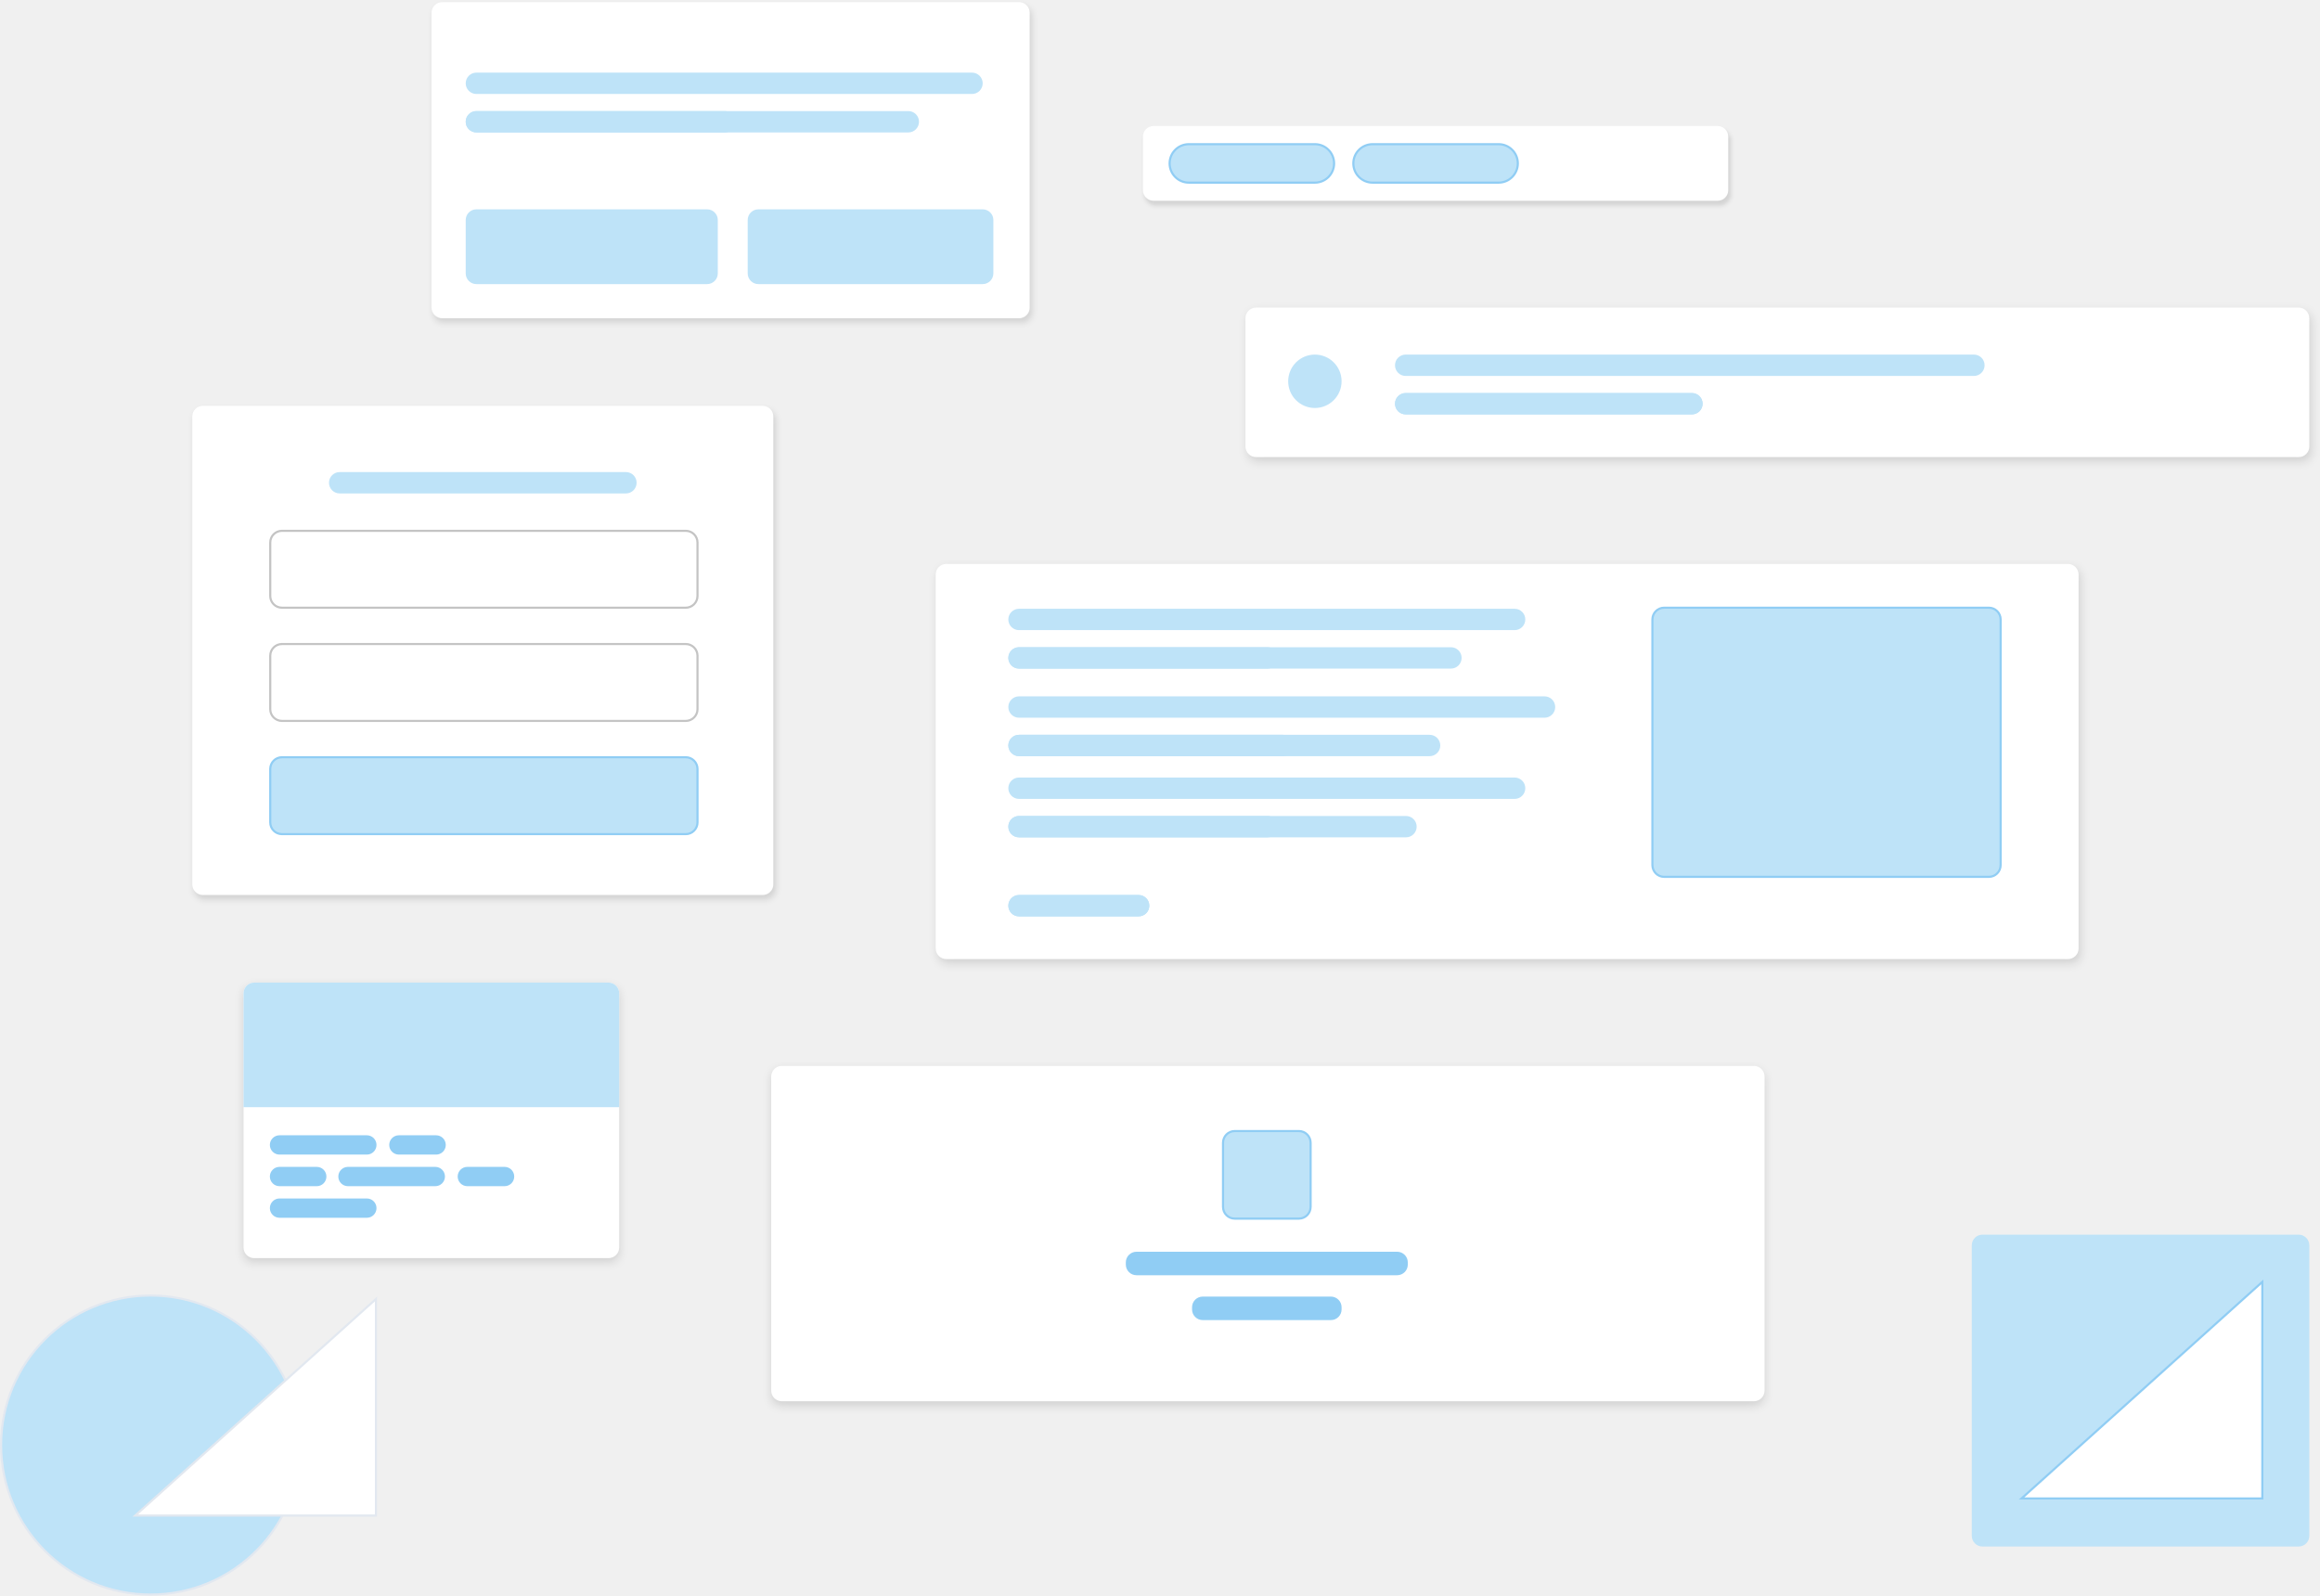
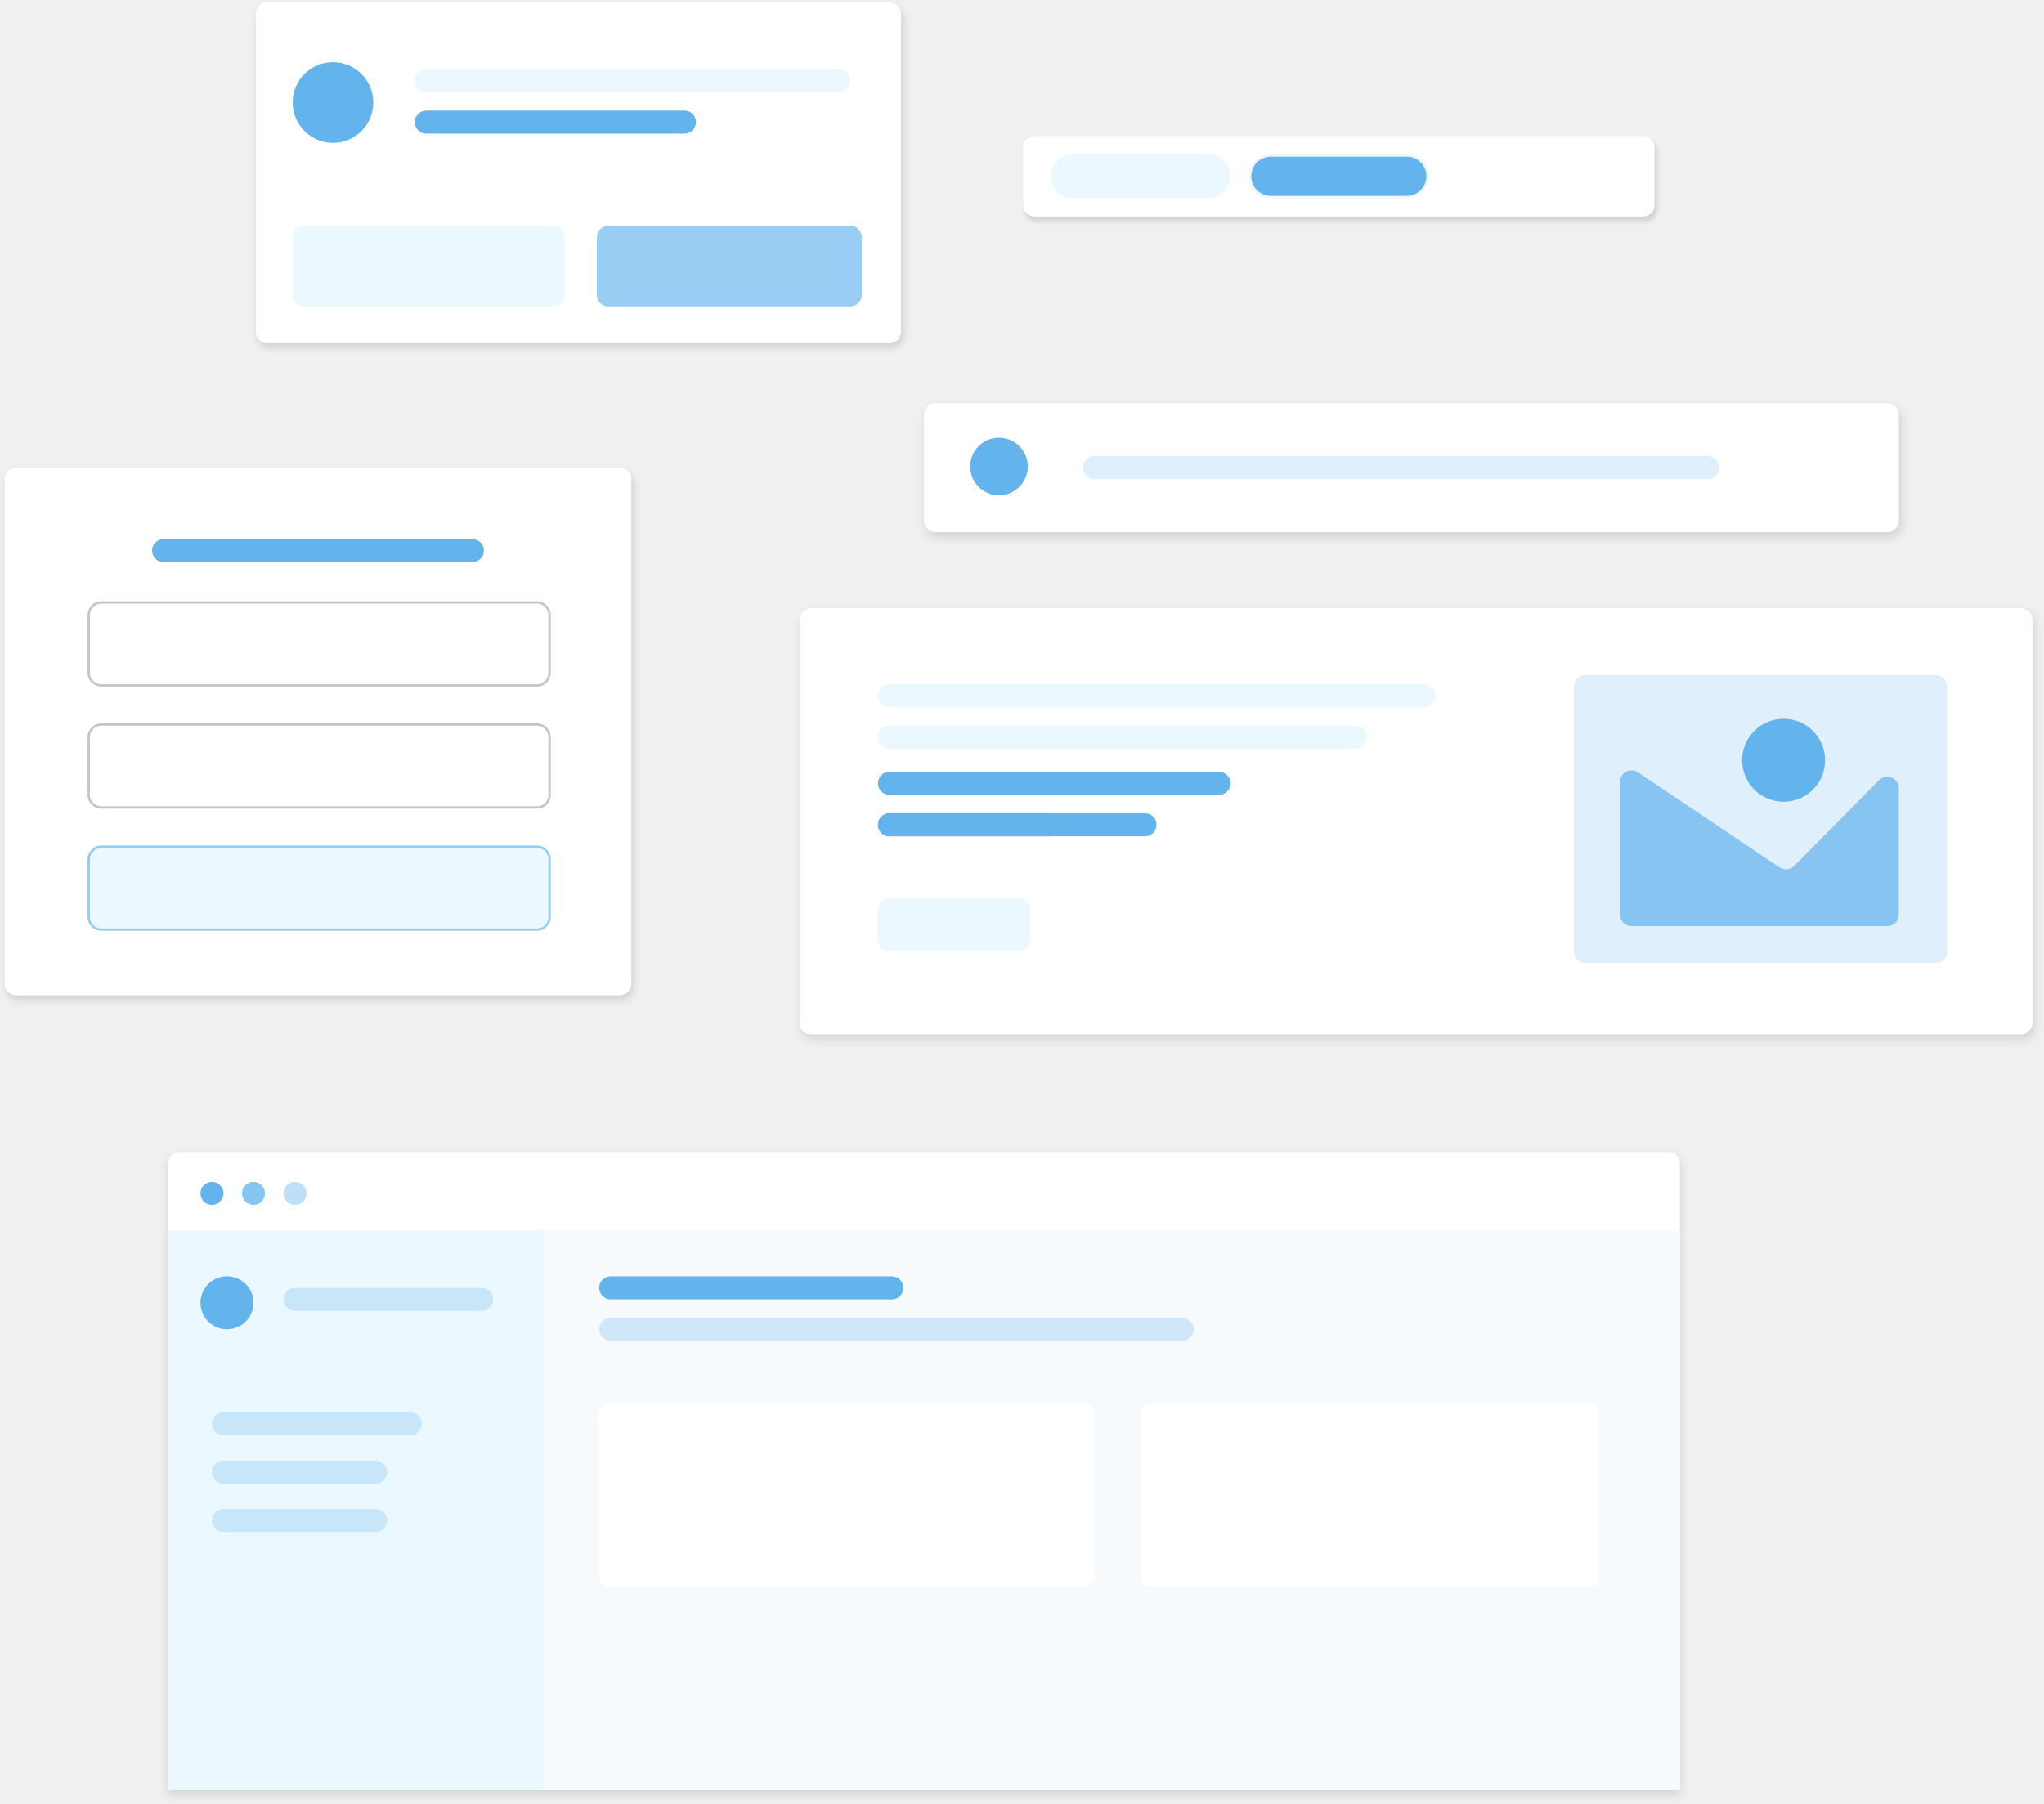
- <svg xmlns="http://www.w3.org/2000/svg" width="1086" height="747" viewBox="0 0 1086 747" fill="none">
+ <svg xmlns="http://www.w3.org/2000/svg" width="887" height="783" viewBox="0 0 887 783" fill="none">
  <g filter="url(#filter0_d)">
-     <rect x="583" y="144" width="498" height="70" rx="5" fill="white" />
+     <rect x="401" y="175" width="423" height="56" rx="5" fill="white" />
  </g>
-   <circle cx="615.5" cy="178.5" r="12.5" fill="#BEE3F8" />
-   <rect x="653" y="166" width="276" height="10" rx="5" fill="#BEE3F8" />
-   <rect x="653" y="184" width="144" height="10" rx="5" fill="#BEE3F8" />
-   <rect x="653" y="184" width="144" height="10" rx="5" fill="#BEE3F8" />
+   <circle cx="433.5" cy="202.5" r="12.5" fill="#63B3ED" />
+   <rect x="470" y="198" width="276" height="10" rx="5" fill="#63B3ED" fill-opacity="0.2" />
  <g filter="url(#filter1_d)">
-     <rect x="202" y="1" width="280" height="148" rx="5" fill="white" />
+     <rect x="111" y="1" width="280" height="148" rx="5" fill="white" />
  </g>
-   <rect x="218" y="34" width="242" height="10" rx="5" fill="#BEE3F8" />
-   <rect x="218" y="52" width="126.261" height="10" rx="5" fill="#BEE3F8" />
-   <rect x="218" y="52" width="212.188" height="10" rx="5" fill="#BEE3F8" />
-   <rect x="350" y="98" width="115" height="35" rx="5" fill="#BEE3F8" />
-   <rect x="218" y="98" width="118" height="35" rx="5" fill="#BEE3F8" />
+   <rect x="180" y="30" width="189" height="10" rx="5" fill="#EBF8FF" />
+   <rect x="180" y="48" width="122" height="10" rx="5" fill="#63B3ED" />
+   <circle cx="144.5" cy="44.5" r="17.5" fill="#63B3ED" />
+   <rect x="259" y="98" width="115" height="35" rx="5" fill="#63B3ED" fill-opacity="0.65" />
+   <rect x="127" y="98" width="118" height="35" rx="5" fill="#EBF8FF" />
  <g filter="url(#filter2_d)">
-     <rect x="438" y="264" width="535" height="185" rx="5" fill="white" />
+     <rect x="2" y="203" width="272" height="229" rx="5" fill="white" />
  </g>
-   <rect x="472" y="285" width="242" height="10" rx="5" fill="#BEE3F8" />
-   <rect x="472" y="303" width="126.261" height="10" rx="5" fill="#BEE3F8" />
-   <rect x="472" y="303" width="212.188" height="10" rx="5" fill="#BEE3F8" />
-   <rect x="472" y="326" width="256" height="10" rx="5" fill="#BEE3F8" />
-   <rect x="472" y="344" width="133.565" height="10" rx="5" fill="#BEE3F8" />
-   <rect x="472" y="344" width="202.203" height="10" rx="5" fill="#BEE3F8" />
-   <rect x="472" y="364" width="242" height="10" rx="5" fill="#BEE3F8" />
-   <rect x="472" y="382" width="126.261" height="10" rx="5" fill="#BEE3F8" />
-   <rect x="472" y="382" width="191.145" height="10" rx="5" fill="#BEE3F8" />
-   <rect x="472" y="419" width="66" height="10" rx="5" fill="#BEE3F8" />
-   <rect x="472" y="419" width="66" height="10" rx="5" fill="#BEE3F8" />
-   <rect x="773.5" y="284.5" width="163" height="126" rx="5.5" fill="#BEE3F8" stroke="#90CDF4" />
+   <rect x="66" y="234" width="144" height="10" rx="5" fill="#63B3ED" />
+   <rect x="38.5" y="261.5" width="200" height="36" rx="5.5" fill="white" stroke="#C4C4C4" />
+   <rect x="38.5" y="314.5" width="200" height="36" rx="5.5" fill="white" stroke="#C4C4C4" />
+   <rect x="38.5" y="367.5" width="200" height="36" rx="5.5" fill="#EBF8FF" stroke="#90CDF4" />
  <g filter="url(#filter3_d)">
-     <rect x="90" y="190" width="272" height="229" rx="5" fill="white" />
+     <rect x="444" y="59" width="274" height="35" rx="5" fill="white" />
  </g>
-   <rect x="154" y="221" width="144" height="10" rx="5" fill="#BEE3F8" />
-   <rect x="126.5" y="248.5" width="200" height="36" rx="5.5" fill="white" stroke="#C4C4C4" />
-   <rect x="126.5" y="301.5" width="200" height="36" rx="5.5" fill="white" stroke="#C4C4C4" />
-   <rect x="126.5" y="354.5" width="200" height="36" rx="5.5" fill="#BEE3F8" stroke="#90CDF4" />
+   <rect x="456.5" y="67.5" width="77" height="18" rx="9" fill="#EBF8FF" stroke="#EBF8FF" />
+   <rect x="542.5" y="67.5" width="77" height="18" rx="9" fill="#63B3ED" stroke="#EBF8FF" />
  <g filter="url(#filter4_d)">
-     <rect x="361" y="499" width="465" height="157" rx="5" fill="white" />
+     <path d="M73 505C73 502.239 75.239 500 78 500H724C726.761 500 729 502.239 729 505V777H73V505Z" fill="white" />
  </g>
-   <rect x="527" y="586" width="132" height="11" rx="5" fill="#90CDF4" />
-   <rect x="558" y="607" width="70" height="11" rx="5" fill="#90CDF4" />
-   <rect x="572.5" y="529.5" width="41" height="41" rx="5.5" fill="#BEE3F8" stroke="#90CDF4" />
+   <path d="M73 534H236V777H73V534Z" fill="#EBF8FF" />
+   <path d="M236 534H729V777H236V534Z" fill="#F7FAFC" />
+   <circle cx="98.5" cy="565.5" r="11.5" fill="#63B3ED" />
+   <circle cx="92" cy="518" r="5" fill="#63B3ED" />
+   <circle cx="110" cy="518" r="5" fill="#63B3ED" fill-opacity="0.77" />
+   <circle cx="128" cy="518" r="5" fill="#63B3ED" fill-opacity="0.42" />
+   <rect x="260" y="554" width="132" height="10" rx="5" fill="#63B3ED" />
+   <rect x="260" y="572" width="258" height="10" rx="5" fill="#63B3ED" fill-opacity="0.25" />
+   <rect x="123" y="559" width="91" height="10" rx="5" fill="#63B3ED" fill-opacity="0.25" />
+   <rect x="92" y="613" width="91" height="10" rx="5" fill="#63B3ED" fill-opacity="0.25" />
+   <rect x="92" y="634" width="76" height="10" rx="5" fill="#63B3ED" fill-opacity="0.25" />
+   <rect x="92" y="655" width="76" height="10" rx="5" fill="#63B3ED" fill-opacity="0.25" />
+   <rect x="260" y="609" width="215" height="80" rx="5" fill="white" />
+   <rect x="495" y="609" width="199" height="80" rx="5" fill="white" />
  <g filter="url(#filter5_d)">
-     <rect x="114" y="460" width="175.834" height="129" rx="5" fill="white" />
+     <rect x="347" y="264" width="535" height="185" rx="5" fill="white" />
  </g>
-   <rect x="126.325" y="531.484" width="49.914" height="9.038" rx="4.519" fill="#90CDF4" />
-   <rect x="158.369" y="546.274" width="49.914" height="9.038" rx="4.519" fill="#90CDF4" />
-   <rect x="126.325" y="561.064" width="49.914" height="9.038" rx="4.519" fill="#90CDF4" />
-   <rect x="126.325" y="546.274" width="26.47" height="9.038" rx="4.519" fill="#90CDF4" />
-   <rect x="182.197" y="531.484" width="26.47" height="9.038" rx="4.519" fill="#90CDF4" />
-   <rect x="214.242" y="546.274" width="26.47" height="9.038" rx="4.519" fill="#90CDF4" />
-   <path d="M114 465C114 462.239 116.239 460 119 460H284.834C287.596 460 289.834 462.239 289.834 465V518.338H114V465Z" fill="#BEE3F8" />
-   <g filter="url(#filter6_d)">
-     <rect x="535" y="59" width="274" height="35" rx="5" fill="white" />
-   </g>
-   <rect x="547.5" y="67.5" width="77" height="18" rx="9" fill="#BEE3F8" stroke="#90CDF4" />
-   <rect x="633.5" y="67.5" width="77" height="18" rx="9" fill="#BEE3F8" stroke="#90CDF4" />
-   <circle cx="70.5" cy="676.5" r="70" fill="#BEE3F8" stroke="#E2E8F0" />
-   <path d="M63.303 709.5L176 608.122V709.5H63.303Z" fill="white" stroke="#E2E8F0" />
-   <rect x="923.5" y="578.5" width="157" height="145" rx="4.5" fill="#BEE3F8" stroke="#BEE3F8" />
-   <path d="M946.303 701.5L1059 600.122V701.5H946.303Z" fill="white" stroke="#90CDF4" />
+   <rect x="381" y="297" width="242" height="10" rx="5" fill="#EBF8FF" />
+   <rect x="381" y="315" width="126.261" height="10" rx="5" fill="#EBF8FF" />
+   <rect x="381" y="315" width="212.188" height="10" rx="5" fill="#EBF8FF" />
+   <rect x="381" y="335" width="153" height="10" rx="5" fill="#63B3ED" />
+   <rect x="381" y="353" width="79.826" height="10" rx="5" fill="#63B3ED" />
+   <rect x="381" y="353" width="120.848" height="10" rx="5" fill="#63B3ED" />
+   <rect x="381" y="390" width="66" height="23" rx="5" fill="#EBF8FF" />
+   <rect x="683" y="293" width="162" height="125" rx="5" fill="#63B3ED" fill-opacity="0.2" />
+   <path d="M703 339.378C703 335.378 707.465 332.997 710.787 335.227L772.25 376.486C774.241 377.823 776.902 377.557 778.589 375.853L815.447 338.636C818.59 335.463 824 337.688 824 342.154V397C824 399.761 821.761 402 819 402H708C705.239 402 703 399.761 703 397V339.378Z" fill="#63B3ED" fill-opacity="0.7" />
+   <circle cx="774" cy="330" r="18" fill="#63B3ED" />
  <defs>
-     <filter id="filter0_d" x="580" y="142" width="506" height="78" filterUnits="userSpaceOnUse" color-interpolation-filters="sRGB">
+     <filter id="filter0_d" x="398" y="173" width="431" height="64" filterUnits="userSpaceOnUse" color-interpolation-filters="sRGB">
      <feFlood flood-opacity="0" result="BackgroundImageFix" />
      <feColorMatrix in="SourceAlpha" type="matrix" values="0 0 0 0 0 0 0 0 0 0 0 0 0 0 0 0 0 0 127 0" />
      <feOffset dx="1" dy="2" />
      <feGaussianBlur stdDeviation="2" />
      <feColorMatrix type="matrix" values="0 0 0 0 0 0 0 0 0 0 0 0 0 0 0 0 0 0 0.12 0" />
      <feBlend mode="normal" in2="BackgroundImageFix" result="effect1_dropShadow" />
      <feBlend mode="normal" in="SourceGraphic" in2="effect1_dropShadow" result="shape" />
    </filter>
-     <filter id="filter1_d" x="200" y="0" width="286" height="154" filterUnits="userSpaceOnUse" color-interpolation-filters="sRGB">
+     <filter id="filter1_d" x="109" y="0" width="286" height="154" filterUnits="userSpaceOnUse" color-interpolation-filters="sRGB">
      <feFlood flood-opacity="0" result="BackgroundImageFix" />
      <feColorMatrix in="SourceAlpha" type="matrix" values="0 0 0 0 0 0 0 0 0 0 0 0 0 0 0 0 0 0 127 0" />
      <feOffset dx="1" dy="2" />
      <feGaussianBlur stdDeviation="1.5" />
      <feColorMatrix type="matrix" values="0 0 0 0 0 0 0 0 0 0 0 0 0 0 0 0 0 0 0.12 0" />
      <feBlend mode="normal" in2="BackgroundImageFix" result="effect1_dropShadow" />
      <feBlend mode="normal" in="SourceGraphic" in2="effect1_dropShadow" result="shape" />
    </filter>
-     <filter id="filter2_d" x="435" y="262" width="543" height="193" filterUnits="userSpaceOnUse" color-interpolation-filters="sRGB">
+     <filter id="filter2_d" x="0" y="202" width="278" height="235" filterUnits="userSpaceOnUse" color-interpolation-filters="sRGB">
+       <feFlood flood-opacity="0" result="BackgroundImageFix" />
+       <feColorMatrix in="SourceAlpha" type="matrix" values="0 0 0 0 0 0 0 0 0 0 0 0 0 0 0 0 0 0 127 0" />
+       <feOffset dx="1" dy="2" />
+       <feGaussianBlur stdDeviation="1.5" />
+       <feColorMatrix type="matrix" values="0 0 0 0 0 0 0 0 0 0 0 0 0 0 0 0 0 0 0.12 0" />
+       <feBlend mode="normal" in2="BackgroundImageFix" result="effect1_dropShadow" />
+       <feBlend mode="normal" in="SourceGraphic" in2="effect1_dropShadow" result="shape" />
+     </filter>
+     <filter id="filter3_d" x="443" y="59" width="278" height="39" filterUnits="userSpaceOnUse" color-interpolation-filters="sRGB">
+       <feFlood flood-opacity="0" result="BackgroundImageFix" />
+       <feColorMatrix in="SourceAlpha" type="matrix" values="0 0 0 0 0 0 0 0 0 0 0 0 0 0 0 0 0 0 127 0" />
+       <feOffset dx="1" dy="2" />
+       <feGaussianBlur stdDeviation="1" />
+       <feColorMatrix type="matrix" values="0 0 0 0 0 0 0 0 0 0 0 0 0 0 0 0 0 0 0.12 0" />
+       <feBlend mode="normal" in2="BackgroundImageFix" result="effect1_dropShadow" />
+       <feBlend mode="normal" in="SourceGraphic" in2="effect1_dropShadow" result="shape" />
+     </filter>
+     <filter id="filter4_d" x="69" y="498" width="664" height="285" filterUnits="userSpaceOnUse" color-interpolation-filters="sRGB">
+       <feFlood flood-opacity="0" result="BackgroundImageFix" />
+       <feColorMatrix in="SourceAlpha" type="matrix" values="0 0 0 0 0 0 0 0 0 0 0 0 0 0 0 0 0 0 127 0" />
+       <feOffset dy="2" />
+       <feGaussianBlur stdDeviation="2" />
+       <feColorMatrix type="matrix" values="0 0 0 0 0 0 0 0 0 0 0 0 0 0 0 0 0 0 0.12 0" />
+       <feBlend mode="normal" in2="BackgroundImageFix" result="effect1_dropShadow" />
+       <feBlend mode="normal" in="SourceGraphic" in2="effect1_dropShadow" result="shape" />
+     </filter>
+     <filter id="filter5_d" x="344" y="262" width="543" height="193" filterUnits="userSpaceOnUse" color-interpolation-filters="sRGB">
      <feFlood flood-opacity="0" result="BackgroundImageFix" />
      <feColorMatrix in="SourceAlpha" type="matrix" values="0 0 0 0 0 0 0 0 0 0 0 0 0 0 0 0 0 0 127 0" />
      <feOffset dx="1" dy="2" />
      <feGaussianBlur stdDeviation="2" />
      <feColorMatrix type="matrix" values="0 0 0 0 0 0 0 0 0 0 0 0 0 0 0 0 0 0 0.12 0" />
      <feBlend mode="normal" in2="BackgroundImageFix" result="effect1_dropShadow" />
      <feBlend mode="normal" in="SourceGraphic" in2="effect1_dropShadow" result="shape" />
    </filter>
-     <filter id="filter3_d" x="88" y="189" width="278" height="235" filterUnits="userSpaceOnUse" color-interpolation-filters="sRGB">
-       <feFlood flood-opacity="0" result="BackgroundImageFix" />
-       <feColorMatrix in="SourceAlpha" type="matrix" values="0 0 0 0 0 0 0 0 0 0 0 0 0 0 0 0 0 0 127 0" />
-       <feOffset dx="1" dy="2" />
-       <feGaussianBlur stdDeviation="1.5" />
-       <feColorMatrix type="matrix" values="0 0 0 0 0 0 0 0 0 0 0 0 0 0 0 0 0 0 0.12 0" />
-       <feBlend mode="normal" in2="BackgroundImageFix" result="effect1_dropShadow" />
-       <feBlend mode="normal" in="SourceGraphic" in2="effect1_dropShadow" result="shape" />
-     </filter>
-     <filter id="filter4_d" x="357" y="497" width="473" height="165" filterUnits="userSpaceOnUse" color-interpolation-filters="sRGB">
-       <feFlood flood-opacity="0" result="BackgroundImageFix" />
-       <feColorMatrix in="SourceAlpha" type="matrix" values="0 0 0 0 0 0 0 0 0 0 0 0 0 0 0 0 0 0 127 0" />
-       <feOffset dy="2" />
-       <feGaussianBlur stdDeviation="2" />
-       <feColorMatrix type="matrix" values="0 0 0 0 0 0 0 0 0 0 0 0 0 0 0 0 0 0 0.12 0" />
-       <feBlend mode="normal" in2="BackgroundImageFix" result="effect1_dropShadow" />
-       <feBlend mode="normal" in="SourceGraphic" in2="effect1_dropShadow" result="shape" />
-     </filter>
-     <filter id="filter5_d" x="110" y="458" width="183.834" height="137" filterUnits="userSpaceOnUse" color-interpolation-filters="sRGB">
-       <feFlood flood-opacity="0" result="BackgroundImageFix" />
-       <feColorMatrix in="SourceAlpha" type="matrix" values="0 0 0 0 0 0 0 0 0 0 0 0 0 0 0 0 0 0 127 0" />
-       <feOffset dy="2" />
-       <feGaussianBlur stdDeviation="2" />
-       <feColorMatrix type="matrix" values="0 0 0 0 0 0 0 0 0 0 0 0 0 0 0 0 0 0 0.12 0" />
-       <feBlend mode="normal" in2="BackgroundImageFix" result="effect1_dropShadow" />
-       <feBlend mode="normal" in="SourceGraphic" in2="effect1_dropShadow" result="shape" />
-     </filter>
-     <filter id="filter6_d" x="534" y="59" width="278" height="39" filterUnits="userSpaceOnUse" color-interpolation-filters="sRGB">
-       <feFlood flood-opacity="0" result="BackgroundImageFix" />
-       <feColorMatrix in="SourceAlpha" type="matrix" values="0 0 0 0 0 0 0 0 0 0 0 0 0 0 0 0 0 0 127 0" />
-       <feOffset dx="1" dy="2" />
-       <feGaussianBlur stdDeviation="1" />
-       <feColorMatrix type="matrix" values="0 0 0 0 0 0 0 0 0 0 0 0 0 0 0 0 0 0 0.12 0" />
-       <feBlend mode="normal" in2="BackgroundImageFix" result="effect1_dropShadow" />
-       <feBlend mode="normal" in="SourceGraphic" in2="effect1_dropShadow" result="shape" />
-     </filter>
  </defs>
</svg>
